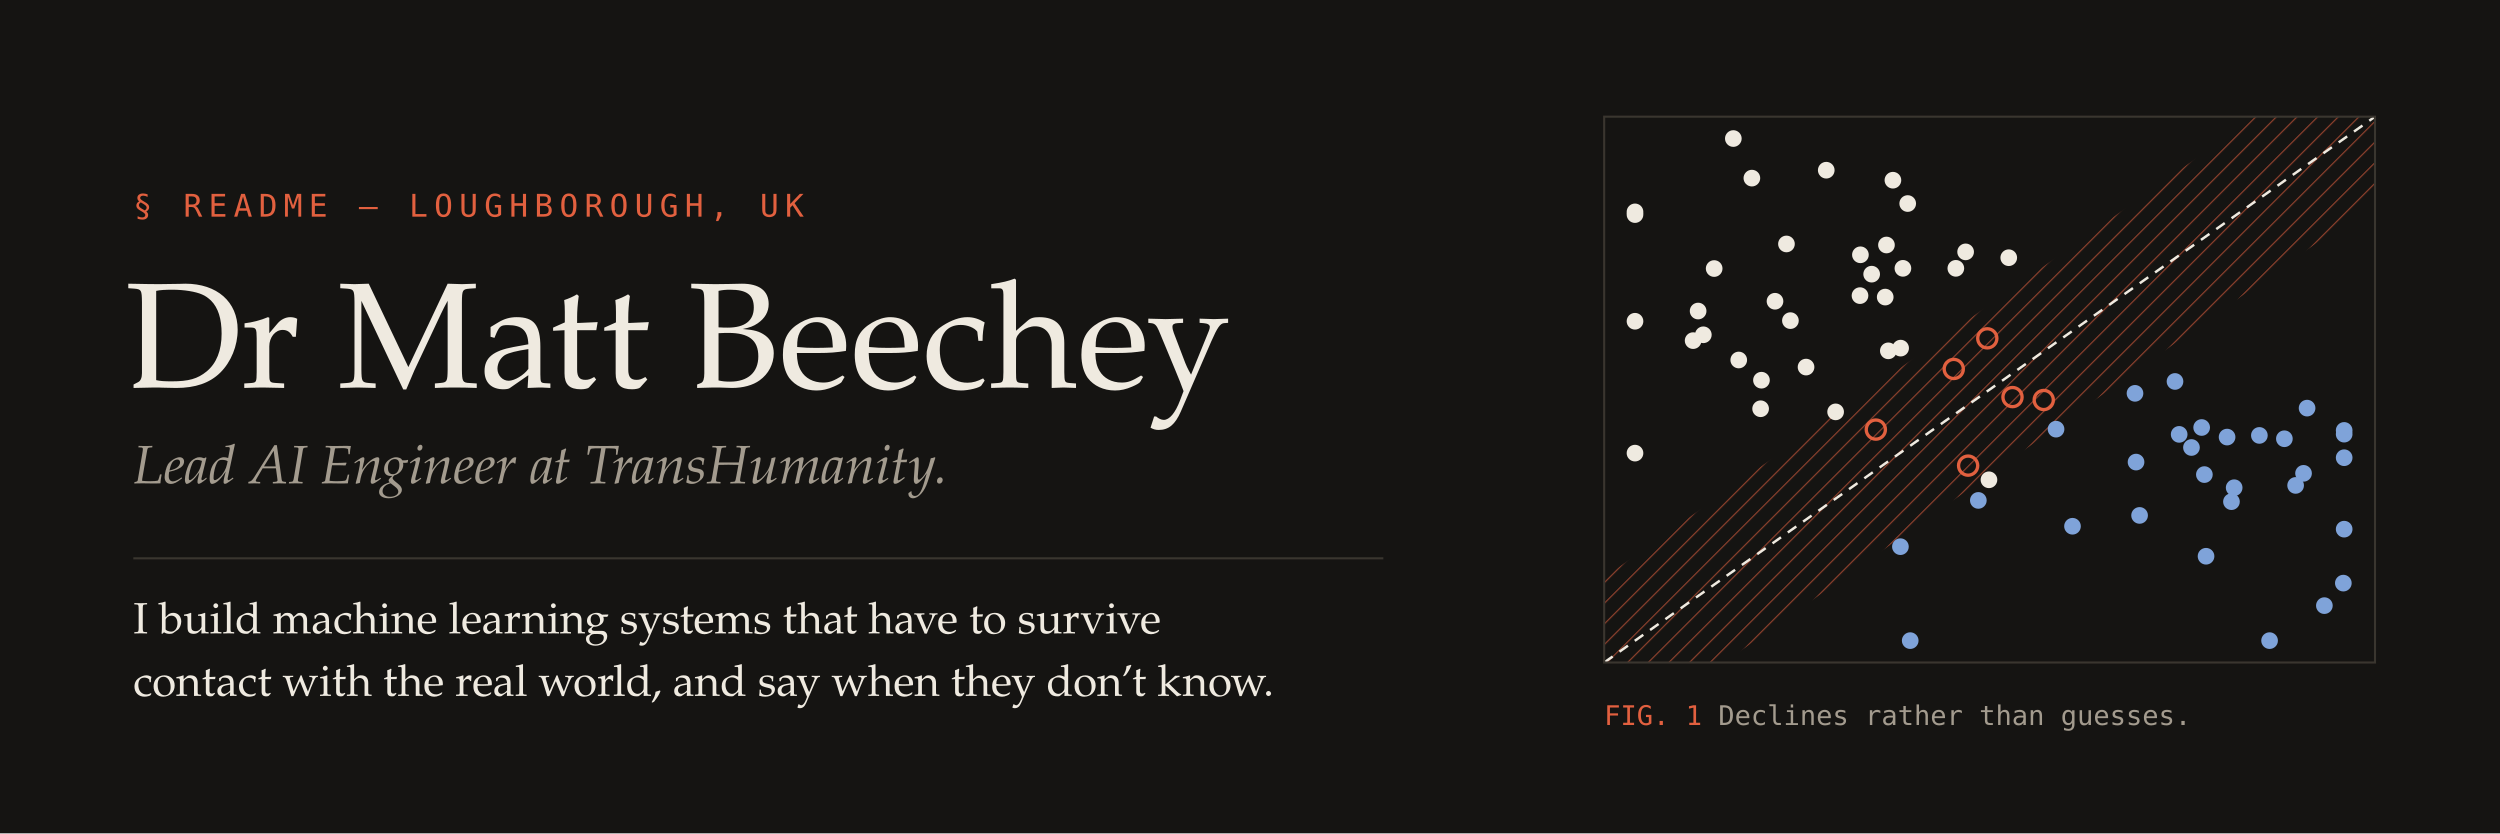
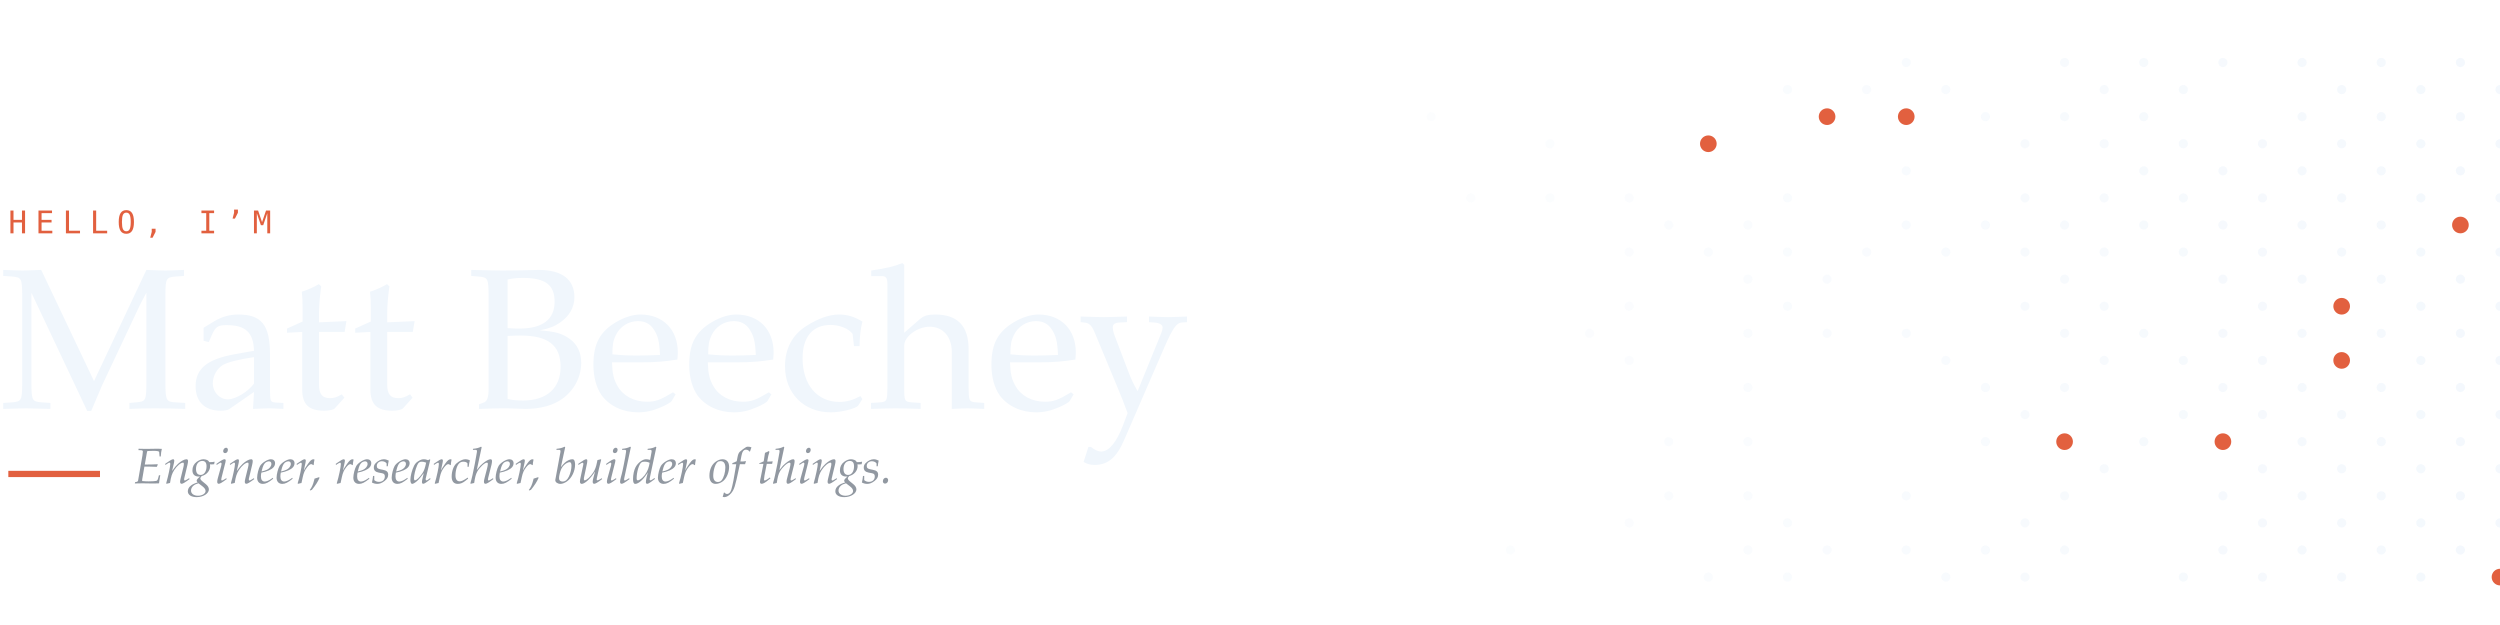
- <svg xmlns="http://www.w3.org/2000/svg" width="1200" height="400" viewBox="0 0 1200 400" role="img" aria-label="Dr Matt Beechey. Lead AI Engineer. Machine learning, evidence theory, and systems that survive the real world.">
-   <rect width="1200" height="400" fill="#151412" />
-   <defs>
-     <pattern id="h" width="7" height="7" patternUnits="userSpaceOnUse" patternTransform="rotate(45)">
-       <line x1="0" y1="0" x2="0" y2="7" stroke="#E2603F" stroke-width="1.2" opacity=".55" />
-     </pattern>
-     <clipPath id="c">
-       <rect x="770" y="56" width="370" height="262" />
-     </clipPath>
-   </defs>
-   <text x="64" y="104" font-family="ui-monospace, SFMono-Regular, Menlo, Consolas, monospace" font-size="15" letter-spacing="3" fill="#E2603F">§ README — LOUGHBOROUGH, UK</text>
-   <text x="60" y="186" font-family="Iowan Old Style, Palatino Linotype, Palatino, Georgia, serif" font-size="72" fill="#EFEAE0">Dr Matt Beechey</text>
-   <text x="64" y="232" font-family="Iowan Old Style, Palatino Linotype, Palatino, Georgia, serif" font-style="italic" font-size="26" fill="#A39B8E">Lead AI Engineer at TransHumanity.</text>
-   <line x1="64" y1="268" x2="664" y2="268" stroke="#3A362F" />
-   <text x="64" y="304" font-family="Iowan Old Style, Palatino Linotype, Palatino, Georgia, serif" font-size="21" fill="#EFEAE0">I build machine learning systems that have to survive</text>
-   <text x="64" y="334" font-family="Iowan Old Style, Palatino Linotype, Palatino, Georgia, serif" font-size="21" fill="#EFEAE0">contact with the real world, and say when they don’t know.</text>
-   <g clip-path="url(#c)">
-     <polygon points="770.0,358.8 1140.0,96.8 1140.0,15.2 770.0,277.2" fill="url(#h)" />
-     <line x1="770" y1="318" x2="1140" y2="56" stroke="#EFEAE0" stroke-width="1.2" stroke-dasharray="5 4" />
-   </g>
-   <rect x="770" y="56" width="370" height="262" fill="none" stroke="#3A362F" />
-   <circle cx="857.5" cy="117.1" r="4" fill="#EFEAE0" />
-   <circle cx="859.4" cy="153.9" r="4" fill="#EFEAE0" />
-   <circle cx="815.1" cy="149.3" r="4" fill="#EFEAE0" />
-   <circle cx="943.5" cy="120.9" r="4" fill="#EFEAE0" />
-   <circle cx="938.8" cy="128.8" r="4" fill="#EFEAE0" />
-   <circle cx="898.4" cy="131.6" r="4" fill="#EFEAE0" />
-   <circle cx="784.8" cy="101.7" r="4" fill="#EFEAE0" />
-   <circle cx="905.5" cy="117.6" r="4" fill="#EFEAE0" />
-   <circle cx="784.8" cy="217.5" r="4" fill="#EFEAE0" />
-   <circle cx="817.6" cy="160.7" r="4" fill="#EFEAE0" />
-   <circle cx="892.8" cy="141.9" r="4" fill="#EFEAE0" />
-   <circle cx="906.4" cy="168.4" r="4" fill="#EFEAE0" />
-   <circle cx="893.0" cy="122.3" r="4" fill="#EFEAE0" />
-   <circle cx="832.0" cy="66.5" r="4" fill="#EFEAE0" />
-   <circle cx="908.6" cy="86.5" r="4" fill="#EFEAE0" />
-   <circle cx="834.6" cy="172.8" r="4" fill="#EFEAE0" />
-   <circle cx="852.0" cy="144.6" r="4" fill="#EFEAE0" />
-   <circle cx="913.4" cy="128.8" r="4" fill="#EFEAE0" />
-   <circle cx="845.5" cy="182.5" r="4" fill="#EFEAE0" />
-   <circle cx="840.9" cy="85.5" r="4" fill="#EFEAE0" />
-   <circle cx="822.8" cy="128.9" r="4" fill="#EFEAE0" />
-   <circle cx="900.4" cy="206.2" r="4.6" fill="none" stroke="#E2603F" stroke-width="1.6" />
-   <circle cx="876.6" cy="81.7" r="4" fill="#EFEAE0" />
-   <circle cx="784.8" cy="154.2" r="4" fill="#EFEAE0" />
-   <circle cx="866.9" cy="176.2" r="4" fill="#EFEAE0" />
-   <circle cx="904.9" cy="142.6" r="4" fill="#EFEAE0" />
-   <circle cx="784.8" cy="103.0" r="4" fill="#EFEAE0" />
-   <circle cx="915.7" cy="97.7" r="4" fill="#EFEAE0" />
-   <circle cx="964.2" cy="123.7" r="4" fill="#EFEAE0" />
-   <circle cx="881.1" cy="197.7" r="4" fill="#EFEAE0" />
-   <circle cx="912.3" cy="167.1" r="4" fill="#EFEAE0" />
-   <circle cx="845.1" cy="196.2" r="4" fill="#EFEAE0" />
-   <circle cx="812.7" cy="163.5" r="4" fill="#EFEAE0" />
-   <circle cx="954.7" cy="230.3" r="4" fill="#EFEAE0" />
-   <circle cx="944.7" cy="223.5" r="4.6" fill="none" stroke="#E2603F" stroke-width="1.6" />
-   <circle cx="1125.2" cy="208.4" r="4" fill="#7FA3D9" />
-   <circle cx="916.9" cy="307.5" r="4" fill="#7FA3D9" />
-   <circle cx="1058.9" cy="267.0" r="4" fill="#7FA3D9" />
-   <circle cx="966.0" cy="190.6" r="4.6" fill="none" stroke="#E2603F" stroke-width="1.6" />
-   <circle cx="1105.7" cy="227.2" r="4" fill="#7FA3D9" />
-   <circle cx="1051.9" cy="214.8" r="4" fill="#7FA3D9" />
-   <circle cx="1125.2" cy="206.6" r="4" fill="#7FA3D9" />
-   <circle cx="1069.0" cy="209.8" r="4" fill="#7FA3D9" />
-   <circle cx="937.8" cy="177.1" r="4.6" fill="none" stroke="#E2603F" stroke-width="1.6" />
-   <circle cx="1096.5" cy="210.6" r="4" fill="#7FA3D9" />
-   <circle cx="912.2" cy="262.4" r="4" fill="#7FA3D9" />
-   <circle cx="1089.4" cy="307.5" r="4" fill="#7FA3D9" />
-   <circle cx="1024.8" cy="188.8" r="4" fill="#7FA3D9" />
-   <circle cx="953.9" cy="162.4" r="4.6" fill="none" stroke="#E2603F" stroke-width="1.6" />
-   <circle cx="1071.1" cy="240.8" r="4" fill="#7FA3D9" />
-   <circle cx="1056.8" cy="205.2" r="4" fill="#7FA3D9" />
-   <circle cx="1044.0" cy="183.1" r="4" fill="#7FA3D9" />
-   <circle cx="994.8" cy="252.6" r="4" fill="#7FA3D9" />
-   <circle cx="1101.9" cy="233.0" r="4" fill="#7FA3D9" />
-   <circle cx="981.0" cy="192.0" r="4.6" fill="none" stroke="#E2603F" stroke-width="1.6" />
-   <circle cx="1125.2" cy="254.0" r="4" fill="#7FA3D9" />
-   <circle cx="949.6" cy="240.2" r="4" fill="#7FA3D9" />
-   <circle cx="1027.0" cy="247.4" r="4" fill="#7FA3D9" />
-   <circle cx="1124.8" cy="279.9" r="4" fill="#7FA3D9" />
-   <circle cx="1115.7" cy="290.7" r="4" fill="#7FA3D9" />
-   <circle cx="986.9" cy="206.0" r="4" fill="#7FA3D9" />
-   <circle cx="1107.4" cy="195.9" r="4" fill="#7FA3D9" />
-   <circle cx="1058.1" cy="227.8" r="4" fill="#7FA3D9" />
-   <circle cx="1046.0" cy="208.5" r="4" fill="#7FA3D9" />
-   <circle cx="1025.3" cy="221.8" r="4" fill="#7FA3D9" />
-   <circle cx="1072.4" cy="234.1" r="4" fill="#7FA3D9" />
-   <circle cx="1084.5" cy="209.0" r="4" fill="#7FA3D9" />
-   <circle cx="1125.2" cy="219.7" r="4" fill="#7FA3D9" />
-   <text x="770" y="348" font-family="ui-monospace, SFMono-Regular, Menlo, Consolas, monospace" font-size="13" fill="#A39B8E">
-     <tspan fill="#E2603F">FIG. 1</tspan>  Declines rather than guesses.</text>
+ <svg xmlns="http://www.w3.org/2000/svg" width="1200" height="300" viewBox="0 0 1200 300" role="img" aria-label="Matt Beechey">
+   <circle cx="687" cy="56" r="2.2" fill="#F0F6FC" opacity="0.2" />
+   <circle cx="706" cy="95" r="2.2" fill="#F0F6FC" opacity="0.22" />
+   <circle cx="725" cy="264" r="2.2" fill="#F0F6FC" opacity="0.24" />
+   <circle cx="744" cy="69" r="2.2" fill="#F0F6FC" opacity="0.26" />
+   <circle cx="744" cy="95" r="2.2" fill="#F0F6FC" opacity="0.26" />
+   <circle cx="763" cy="160" r="2.2" fill="#F0F6FC" opacity="0.28" />
+   <circle cx="782" cy="95" r="2.2" fill="#F0F6FC" opacity="0.3" />
+   <circle cx="782" cy="121" r="2.2" fill="#F0F6FC" opacity="0.3" />
+   <circle cx="782" cy="147" r="2.2" fill="#F0F6FC" opacity="0.3" />
+   <circle cx="782" cy="173" r="2.2" fill="#F0F6FC" opacity="0.3" />
+   <circle cx="782" cy="251" r="2.2" fill="#F0F6FC" opacity="0.3" />
+   <circle cx="801" cy="108" r="2.2" fill="#F0F6FC" opacity="0.32" />
+   <circle cx="801" cy="212" r="2.2" fill="#F0F6FC" opacity="0.32" />
+   <circle cx="801" cy="238" r="2.2" fill="#F0F6FC" opacity="0.32" />
+   <circle cx="820" cy="69" r="4" fill="#E2603F" />
+   <circle cx="820" cy="121" r="2.2" fill="#F0F6FC" opacity="0.34" />
+   <circle cx="820" cy="277" r="2.2" fill="#F0F6FC" opacity="0.34" />
+   <circle cx="839" cy="108" r="2.2" fill="#F0F6FC" opacity="0.36" />
+   <circle cx="839" cy="134" r="2.2" fill="#F0F6FC" opacity="0.36" />
+   <circle cx="839" cy="160" r="2.2" fill="#F0F6FC" opacity="0.36" />
+   <circle cx="839" cy="186" r="2.2" fill="#F0F6FC" opacity="0.36" />
+   <circle cx="839" cy="212" r="2.2" fill="#F0F6FC" opacity="0.36" />
+   <circle cx="839" cy="238" r="2.2" fill="#F0F6FC" opacity="0.36" />
+   <circle cx="839" cy="264" r="2.2" fill="#F0F6FC" opacity="0.36" />
+   <circle cx="858" cy="43" r="2.2" fill="#F0F6FC" opacity="0.38" />
+   <circle cx="858" cy="95" r="2.2" fill="#F0F6FC" opacity="0.38" />
+   <circle cx="858" cy="121" r="2.2" fill="#F0F6FC" opacity="0.38" />
+   <circle cx="858" cy="147" r="2.2" fill="#F0F6FC" opacity="0.38" />
+   <circle cx="858" cy="251" r="2.2" fill="#F0F6FC" opacity="0.38" />
+   <circle cx="858" cy="277" r="2.2" fill="#F0F6FC" opacity="0.38" />
+   <circle cx="877" cy="56" r="4" fill="#E2603F" />
+   <circle cx="877" cy="134" r="2.2" fill="#F0F6FC" opacity="0.4" />
+   <circle cx="877" cy="160" r="2.2" fill="#F0F6FC" opacity="0.4" />
+   <circle cx="877" cy="264" r="2.2" fill="#F0F6FC" opacity="0.4" />
+   <circle cx="896" cy="43" r="2.2" fill="#F0F6FC" opacity="0.42" />
+   <circle cx="896" cy="121" r="2.2" fill="#F0F6FC" opacity="0.42" />
+   <circle cx="915" cy="30" r="2.2" fill="#F0F6FC" opacity="0.44" />
+   <circle cx="915" cy="56" r="4" fill="#E2603F" />
+   <circle cx="915" cy="82" r="2.2" fill="#F0F6FC" opacity="0.44" />
+   <circle cx="915" cy="108" r="2.2" fill="#F0F6FC" opacity="0.44" />
+   <circle cx="915" cy="160" r="2.2" fill="#F0F6FC" opacity="0.44" />
+   <circle cx="915" cy="238" r="2.2" fill="#F0F6FC" opacity="0.44" />
+   <circle cx="915" cy="264" r="2.2" fill="#F0F6FC" opacity="0.44" />
+   <circle cx="934" cy="43" r="2.2" fill="#F0F6FC" opacity="0.46" />
+   <circle cx="934" cy="121" r="2.2" fill="#F0F6FC" opacity="0.46" />
+   <circle cx="934" cy="173" r="2.2" fill="#F0F6FC" opacity="0.46" />
+   <circle cx="934" cy="277" r="2.2" fill="#F0F6FC" opacity="0.46" />
+   <circle cx="953" cy="56" r="2.2" fill="#F0F6FC" opacity="0.49" />
+   <circle cx="953" cy="108" r="2.2" fill="#F0F6FC" opacity="0.49" />
+   <circle cx="953" cy="186" r="2.2" fill="#F0F6FC" opacity="0.49" />
+   <circle cx="953" cy="212" r="2.2" fill="#F0F6FC" opacity="0.49" />
+   <circle cx="953" cy="264" r="2.2" fill="#F0F6FC" opacity="0.49" />
+   <circle cx="972" cy="69" r="2.2" fill="#F0F6FC" opacity="0.51" />
+   <circle cx="972" cy="95" r="2.2" fill="#F0F6FC" opacity="0.51" />
+   <circle cx="972" cy="121" r="2.2" fill="#F0F6FC" opacity="0.51" />
+   <circle cx="972" cy="147" r="2.2" fill="#F0F6FC" opacity="0.51" />
+   <circle cx="972" cy="199" r="2.2" fill="#F0F6FC" opacity="0.51" />
+   <circle cx="972" cy="251" r="2.2" fill="#F0F6FC" opacity="0.51" />
+   <circle cx="972" cy="277" r="2.2" fill="#F0F6FC" opacity="0.51" />
+   <circle cx="991" cy="30" r="2.2" fill="#F0F6FC" opacity="0.53" />
+   <circle cx="991" cy="56" r="2.2" fill="#F0F6FC" opacity="0.53" />
+   <circle cx="991" cy="108" r="2.2" fill="#F0F6FC" opacity="0.53" />
+   <circle cx="991" cy="134" r="2.2" fill="#F0F6FC" opacity="0.53" />
+   <circle cx="991" cy="160" r="2.2" fill="#F0F6FC" opacity="0.53" />
+   <circle cx="991" cy="186" r="2.2" fill="#F0F6FC" opacity="0.53" />
+   <circle cx="991" cy="212" r="4" fill="#E2603F" />
+   <circle cx="991" cy="238" r="2.2" fill="#F0F6FC" opacity="0.53" />
+   <circle cx="991" cy="264" r="2.2" fill="#F0F6FC" opacity="0.53" />
+   <circle cx="1010" cy="43" r="2.2" fill="#F0F6FC" opacity="0.55" />
+   <circle cx="1010" cy="69" r="2.2" fill="#F0F6FC" opacity="0.55" />
+   <circle cx="1010" cy="95" r="2.2" fill="#F0F6FC" opacity="0.55" />
+   <circle cx="1010" cy="121" r="2.2" fill="#F0F6FC" opacity="0.55" />
+   <circle cx="1010" cy="147" r="2.2" fill="#F0F6FC" opacity="0.55" />
+   <circle cx="1010" cy="173" r="2.2" fill="#F0F6FC" opacity="0.55" />
+   <circle cx="1010" cy="225" r="2.2" fill="#F0F6FC" opacity="0.55" />
+   <circle cx="1029" cy="30" r="2.2" fill="#F0F6FC" opacity="0.57" />
+   <circle cx="1029" cy="56" r="2.2" fill="#F0F6FC" opacity="0.57" />
+   <circle cx="1029" cy="82" r="2.2" fill="#F0F6FC" opacity="0.57" />
+   <circle cx="1029" cy="108" r="2.2" fill="#F0F6FC" opacity="0.57" />
+   <circle cx="1029" cy="160" r="2.2" fill="#F0F6FC" opacity="0.57" />
+   <circle cx="1029" cy="212" r="2.2" fill="#F0F6FC" opacity="0.57" />
+   <circle cx="1048" cy="43" r="2.2" fill="#F0F6FC" opacity="0.59" />
+   <circle cx="1048" cy="69" r="2.2" fill="#F0F6FC" opacity="0.59" />
+   <circle cx="1048" cy="95" r="2.2" fill="#F0F6FC" opacity="0.59" />
+   <circle cx="1048" cy="121" r="2.2" fill="#F0F6FC" opacity="0.59" />
+   <circle cx="1048" cy="173" r="2.2" fill="#F0F6FC" opacity="0.59" />
+   <circle cx="1048" cy="199" r="2.2" fill="#F0F6FC" opacity="0.59" />
+   <circle cx="1048" cy="277" r="2.2" fill="#F0F6FC" opacity="0.59" />
+   <circle cx="1067" cy="30" r="2.2" fill="#F0F6FC" opacity="0.61" />
+   <circle cx="1067" cy="82" r="2.2" fill="#F0F6FC" opacity="0.61" />
+   <circle cx="1067" cy="108" r="2.2" fill="#F0F6FC" opacity="0.61" />
+   <circle cx="1067" cy="134" r="2.2" fill="#F0F6FC" opacity="0.61" />
+   <circle cx="1067" cy="160" r="2.2" fill="#F0F6FC" opacity="0.61" />
+   <circle cx="1067" cy="186" r="2.2" fill="#F0F6FC" opacity="0.61" />
+   <circle cx="1067" cy="212" r="4" fill="#E2603F" />
+   <circle cx="1067" cy="238" r="2.2" fill="#F0F6FC" opacity="0.61" />
+   <circle cx="1067" cy="264" r="2.2" fill="#F0F6FC" opacity="0.61" />
+   <circle cx="1086" cy="69" r="2.2" fill="#F0F6FC" opacity="0.63" />
+   <circle cx="1086" cy="95" r="2.2" fill="#F0F6FC" opacity="0.63" />
+   <circle cx="1086" cy="121" r="2.2" fill="#F0F6FC" opacity="0.63" />
+   <circle cx="1086" cy="147" r="2.2" fill="#F0F6FC" opacity="0.63" />
+   <circle cx="1086" cy="173" r="2.2" fill="#F0F6FC" opacity="0.63" />
+   <circle cx="1086" cy="199" r="2.2" fill="#F0F6FC" opacity="0.63" />
+   <circle cx="1086" cy="225" r="2.2" fill="#F0F6FC" opacity="0.63" />
+   <circle cx="1086" cy="251" r="2.2" fill="#F0F6FC" opacity="0.63" />
+   <circle cx="1086" cy="277" r="2.2" fill="#F0F6FC" opacity="0.63" />
+   <circle cx="1105" cy="30" r="2.2" fill="#F0F6FC" opacity="0.65" />
+   <circle cx="1105" cy="56" r="2.2" fill="#F0F6FC" opacity="0.65" />
+   <circle cx="1105" cy="82" r="2.2" fill="#F0F6FC" opacity="0.65" />
+   <circle cx="1105" cy="108" r="2.2" fill="#F0F6FC" opacity="0.65" />
+   <circle cx="1105" cy="134" r="2.2" fill="#F0F6FC" opacity="0.65" />
+   <circle cx="1105" cy="160" r="2.2" fill="#F0F6FC" opacity="0.65" />
+   <circle cx="1105" cy="186" r="2.2" fill="#F0F6FC" opacity="0.65" />
+   <circle cx="1105" cy="212" r="2.2" fill="#F0F6FC" opacity="0.65" />
+   <circle cx="1105" cy="238" r="2.2" fill="#F0F6FC" opacity="0.65" />
+   <circle cx="1105" cy="264" r="2.2" fill="#F0F6FC" opacity="0.65" />
+   <circle cx="1124" cy="43" r="2.2" fill="#F0F6FC" opacity="0.67" />
+   <circle cx="1124" cy="69" r="2.2" fill="#F0F6FC" opacity="0.67" />
+   <circle cx="1124" cy="95" r="2.2" fill="#F0F6FC" opacity="0.67" />
+   <circle cx="1124" cy="121" r="2.2" fill="#F0F6FC" opacity="0.67" />
+   <circle cx="1124" cy="147" r="4" fill="#E2603F" />
+   <circle cx="1124" cy="173" r="4" fill="#E2603F" />
+   <circle cx="1124" cy="199" r="2.2" fill="#F0F6FC" opacity="0.67" />
+   <circle cx="1124" cy="225" r="2.2" fill="#F0F6FC" opacity="0.67" />
+   <circle cx="1124" cy="251" r="2.2" fill="#F0F6FC" opacity="0.67" />
+   <circle cx="1124" cy="277" r="2.2" fill="#F0F6FC" opacity="0.67" />
+   <circle cx="1143" cy="30" r="2.2" fill="#F0F6FC" opacity="0.69" />
+   <circle cx="1143" cy="56" r="2.2" fill="#F0F6FC" opacity="0.69" />
+   <circle cx="1143" cy="82" r="2.2" fill="#F0F6FC" opacity="0.69" />
+   <circle cx="1143" cy="108" r="2.2" fill="#F0F6FC" opacity="0.69" />
+   <circle cx="1143" cy="134" r="2.2" fill="#F0F6FC" opacity="0.69" />
+   <circle cx="1143" cy="160" r="2.2" fill="#F0F6FC" opacity="0.69" />
+   <circle cx="1143" cy="186" r="2.2" fill="#F0F6FC" opacity="0.69" />
+   <circle cx="1143" cy="212" r="2.2" fill="#F0F6FC" opacity="0.69" />
+   <circle cx="1143" cy="238" r="2.2" fill="#F0F6FC" opacity="0.69" />
+   <circle cx="1143" cy="264" r="2.2" fill="#F0F6FC" opacity="0.69" />
+   <circle cx="1162" cy="43" r="2.2" fill="#F0F6FC" opacity="0.71" />
+   <circle cx="1162" cy="69" r="2.2" fill="#F0F6FC" opacity="0.71" />
+   <circle cx="1162" cy="95" r="2.2" fill="#F0F6FC" opacity="0.71" />
+   <circle cx="1162" cy="121" r="2.2" fill="#F0F6FC" opacity="0.71" />
+   <circle cx="1162" cy="147" r="2.2" fill="#F0F6FC" opacity="0.71" />
+   <circle cx="1162" cy="173" r="2.2" fill="#F0F6FC" opacity="0.71" />
+   <circle cx="1162" cy="199" r="2.2" fill="#F0F6FC" opacity="0.71" />
+   <circle cx="1162" cy="225" r="2.2" fill="#F0F6FC" opacity="0.71" />
+   <circle cx="1162" cy="251" r="2.2" fill="#F0F6FC" opacity="0.71" />
+   <circle cx="1162" cy="277" r="2.2" fill="#F0F6FC" opacity="0.71" />
+   <circle cx="1181" cy="30" r="2.2" fill="#F0F6FC" opacity="0.73" />
+   <circle cx="1181" cy="56" r="2.2" fill="#F0F6FC" opacity="0.73" />
+   <circle cx="1181" cy="82" r="2.2" fill="#F0F6FC" opacity="0.73" />
+   <circle cx="1181" cy="108" r="4" fill="#E2603F" />
+   <circle cx="1181" cy="134" r="2.2" fill="#F0F6FC" opacity="0.73" />
+   <circle cx="1181" cy="160" r="2.2" fill="#F0F6FC" opacity="0.73" />
+   <circle cx="1181" cy="186" r="2.2" fill="#F0F6FC" opacity="0.73" />
+   <circle cx="1181" cy="212" r="2.2" fill="#F0F6FC" opacity="0.73" />
+   <circle cx="1181" cy="238" r="2.2" fill="#F0F6FC" opacity="0.73" />
+   <circle cx="1181" cy="264" r="2.2" fill="#F0F6FC" opacity="0.73" />
+   <circle cx="1200" cy="43" r="2.2" fill="#F0F6FC" opacity="0.75" />
+   <circle cx="1200" cy="69" r="2.2" fill="#F0F6FC" opacity="0.75" />
+   <circle cx="1200" cy="95" r="2.2" fill="#F0F6FC" opacity="0.75" />
+   <circle cx="1200" cy="121" r="2.2" fill="#F0F6FC" opacity="0.75" />
+   <circle cx="1200" cy="147" r="2.2" fill="#F0F6FC" opacity="0.75" />
+   <circle cx="1200" cy="173" r="2.2" fill="#F0F6FC" opacity="0.75" />
+   <circle cx="1200" cy="199" r="2.2" fill="#F0F6FC" opacity="0.75" />
+   <circle cx="1200" cy="225" r="2.2" fill="#F0F6FC" opacity="0.75" />
+   <circle cx="1200" cy="251" r="2.2" fill="#F0F6FC" opacity="0.75" />
+   <circle cx="1200" cy="277" r="4" fill="#E2603F" />
+   <text x="4" y="112" font-family="ui-monospace, SFMono-Regular, Menlo, Consolas, monospace" font-size="15" letter-spacing="4" fill="#E2603F">HELLO, I’M</text>
+   <text x="0" y="196" font-family="Iowan Old Style, Palatino Linotype, Palatino, Georgia, serif" font-size="96" fill="#F0F6FC">Matt Beechey</text>
+   <rect x="4" y="226" width="44" height="3" fill="#E2603F" />
+   <text x="64" y="232" font-family="Iowan Old Style, Palatino Linotype, Palatino, Georgia, serif" font-style="italic" font-size="24" fill="#9198A1">Engineer, researcher, builder of things.</text>
</svg>
